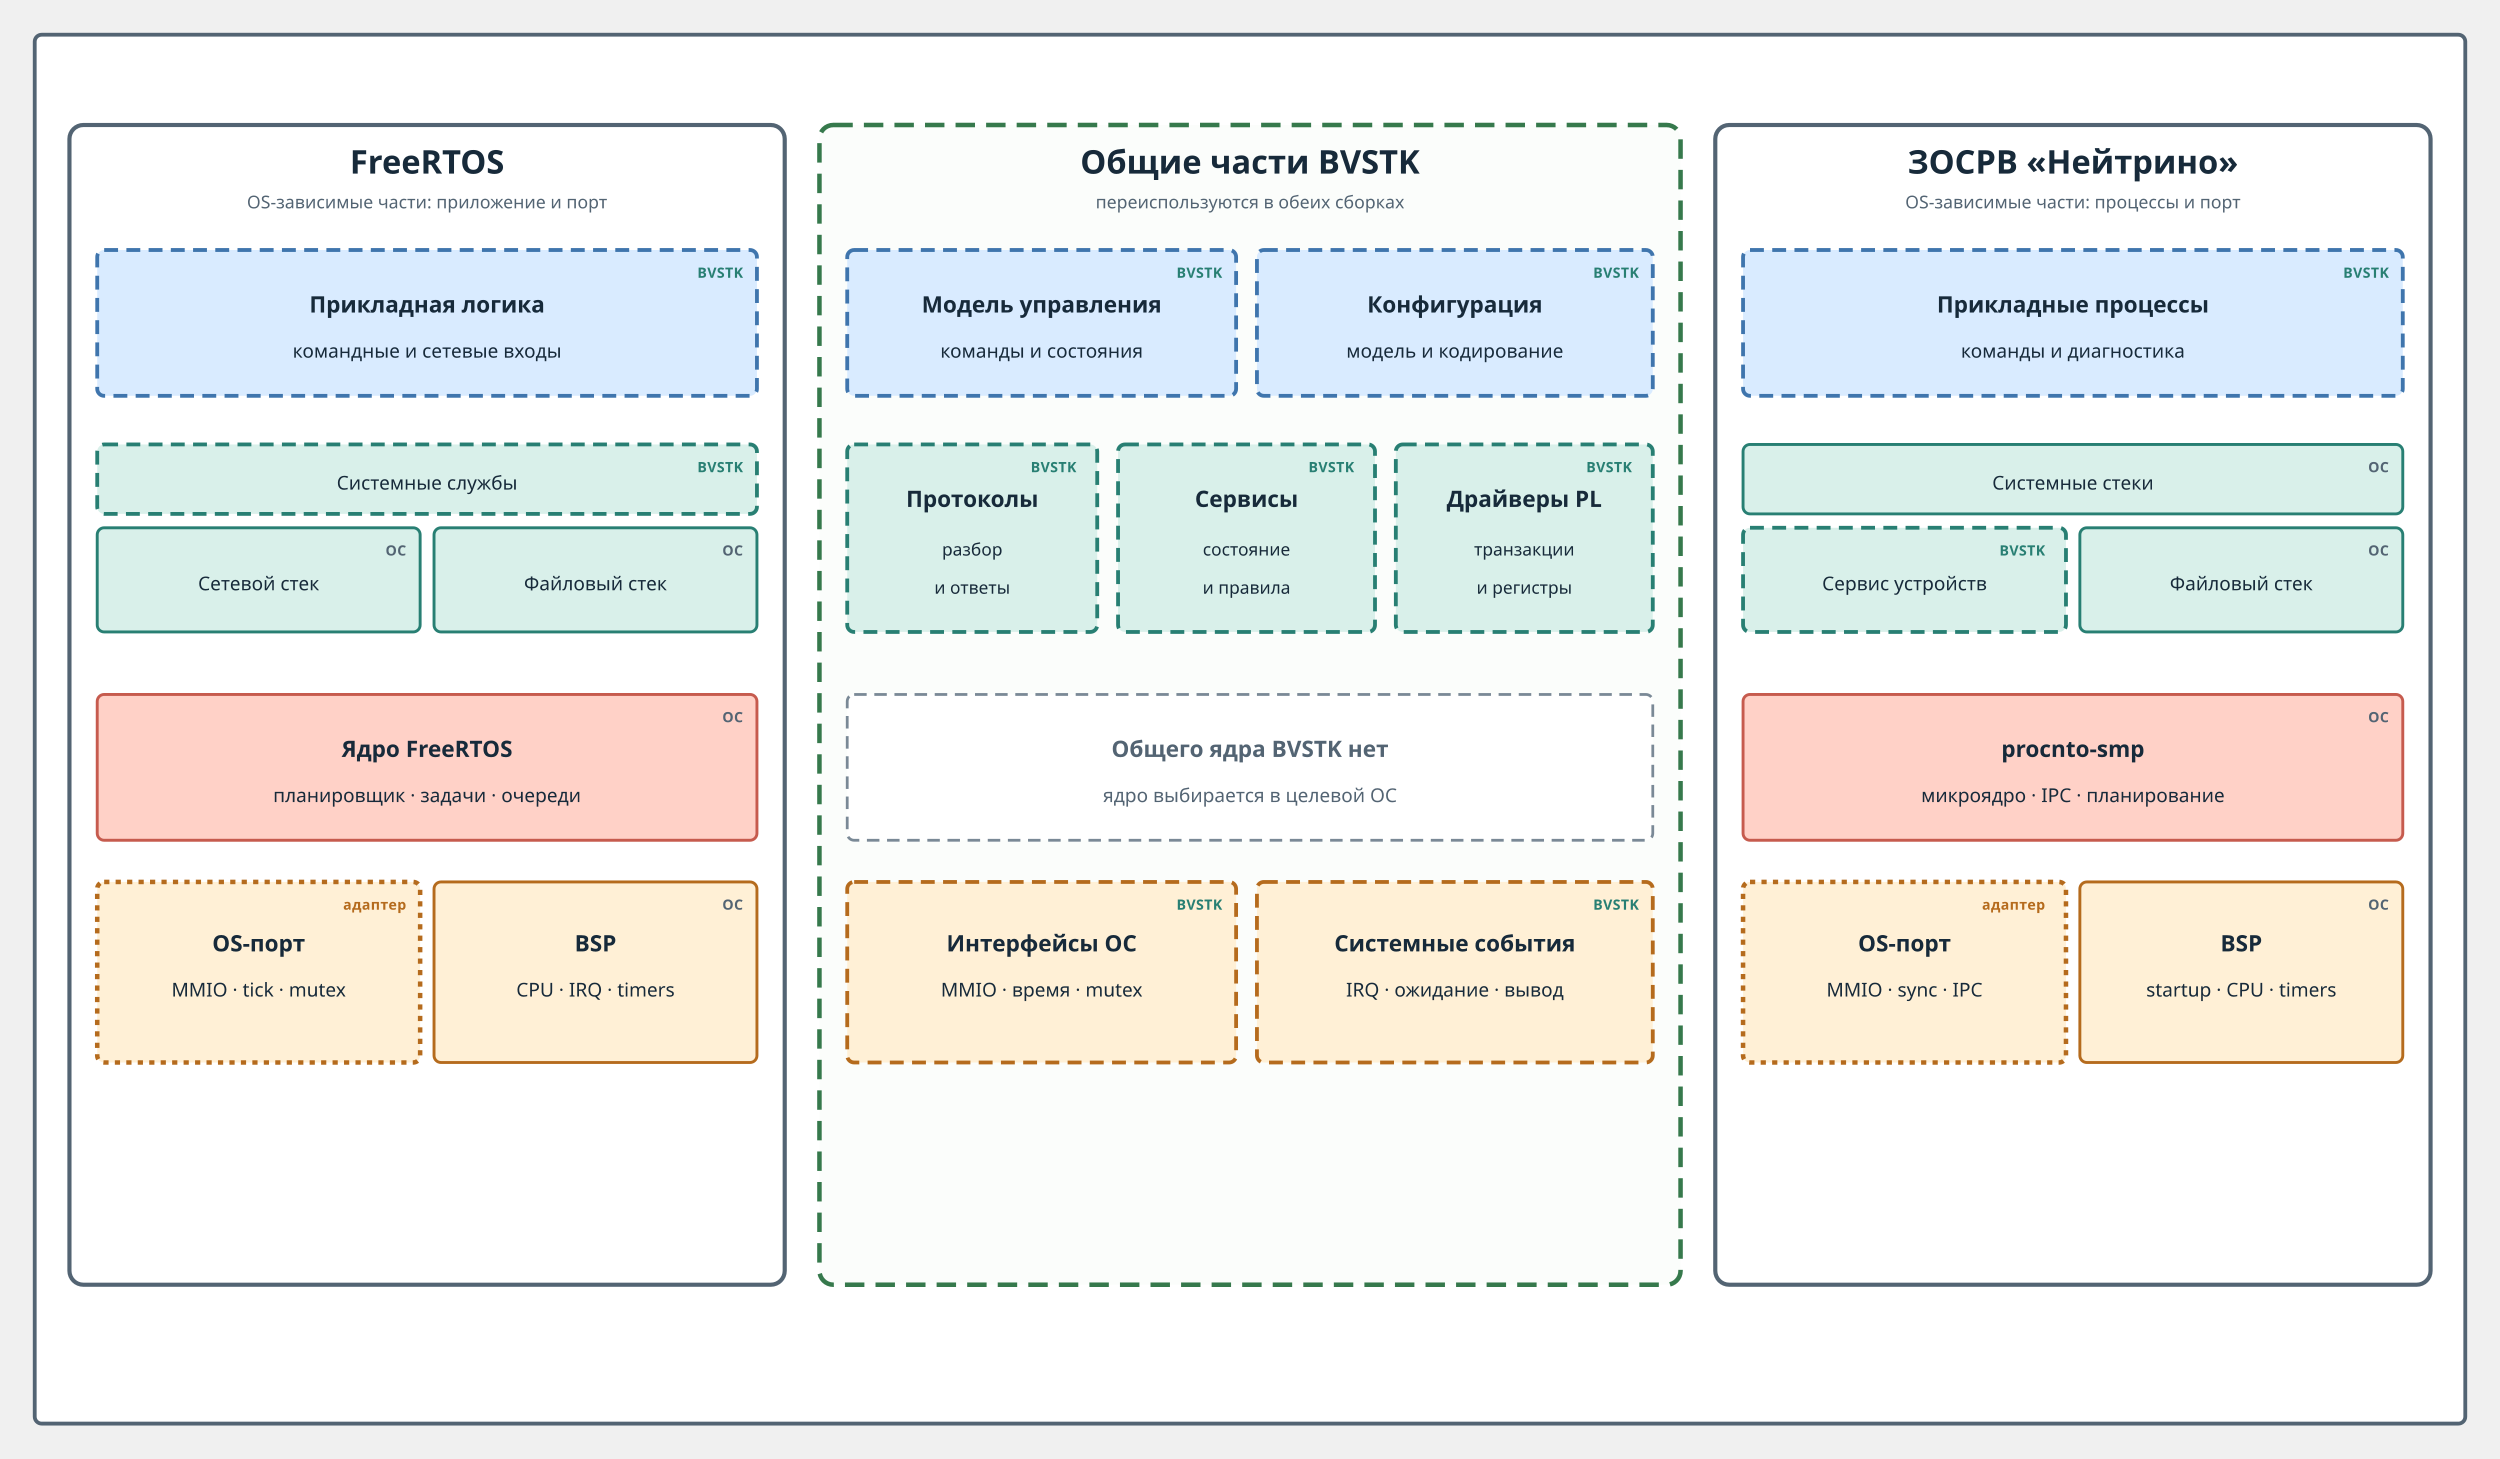
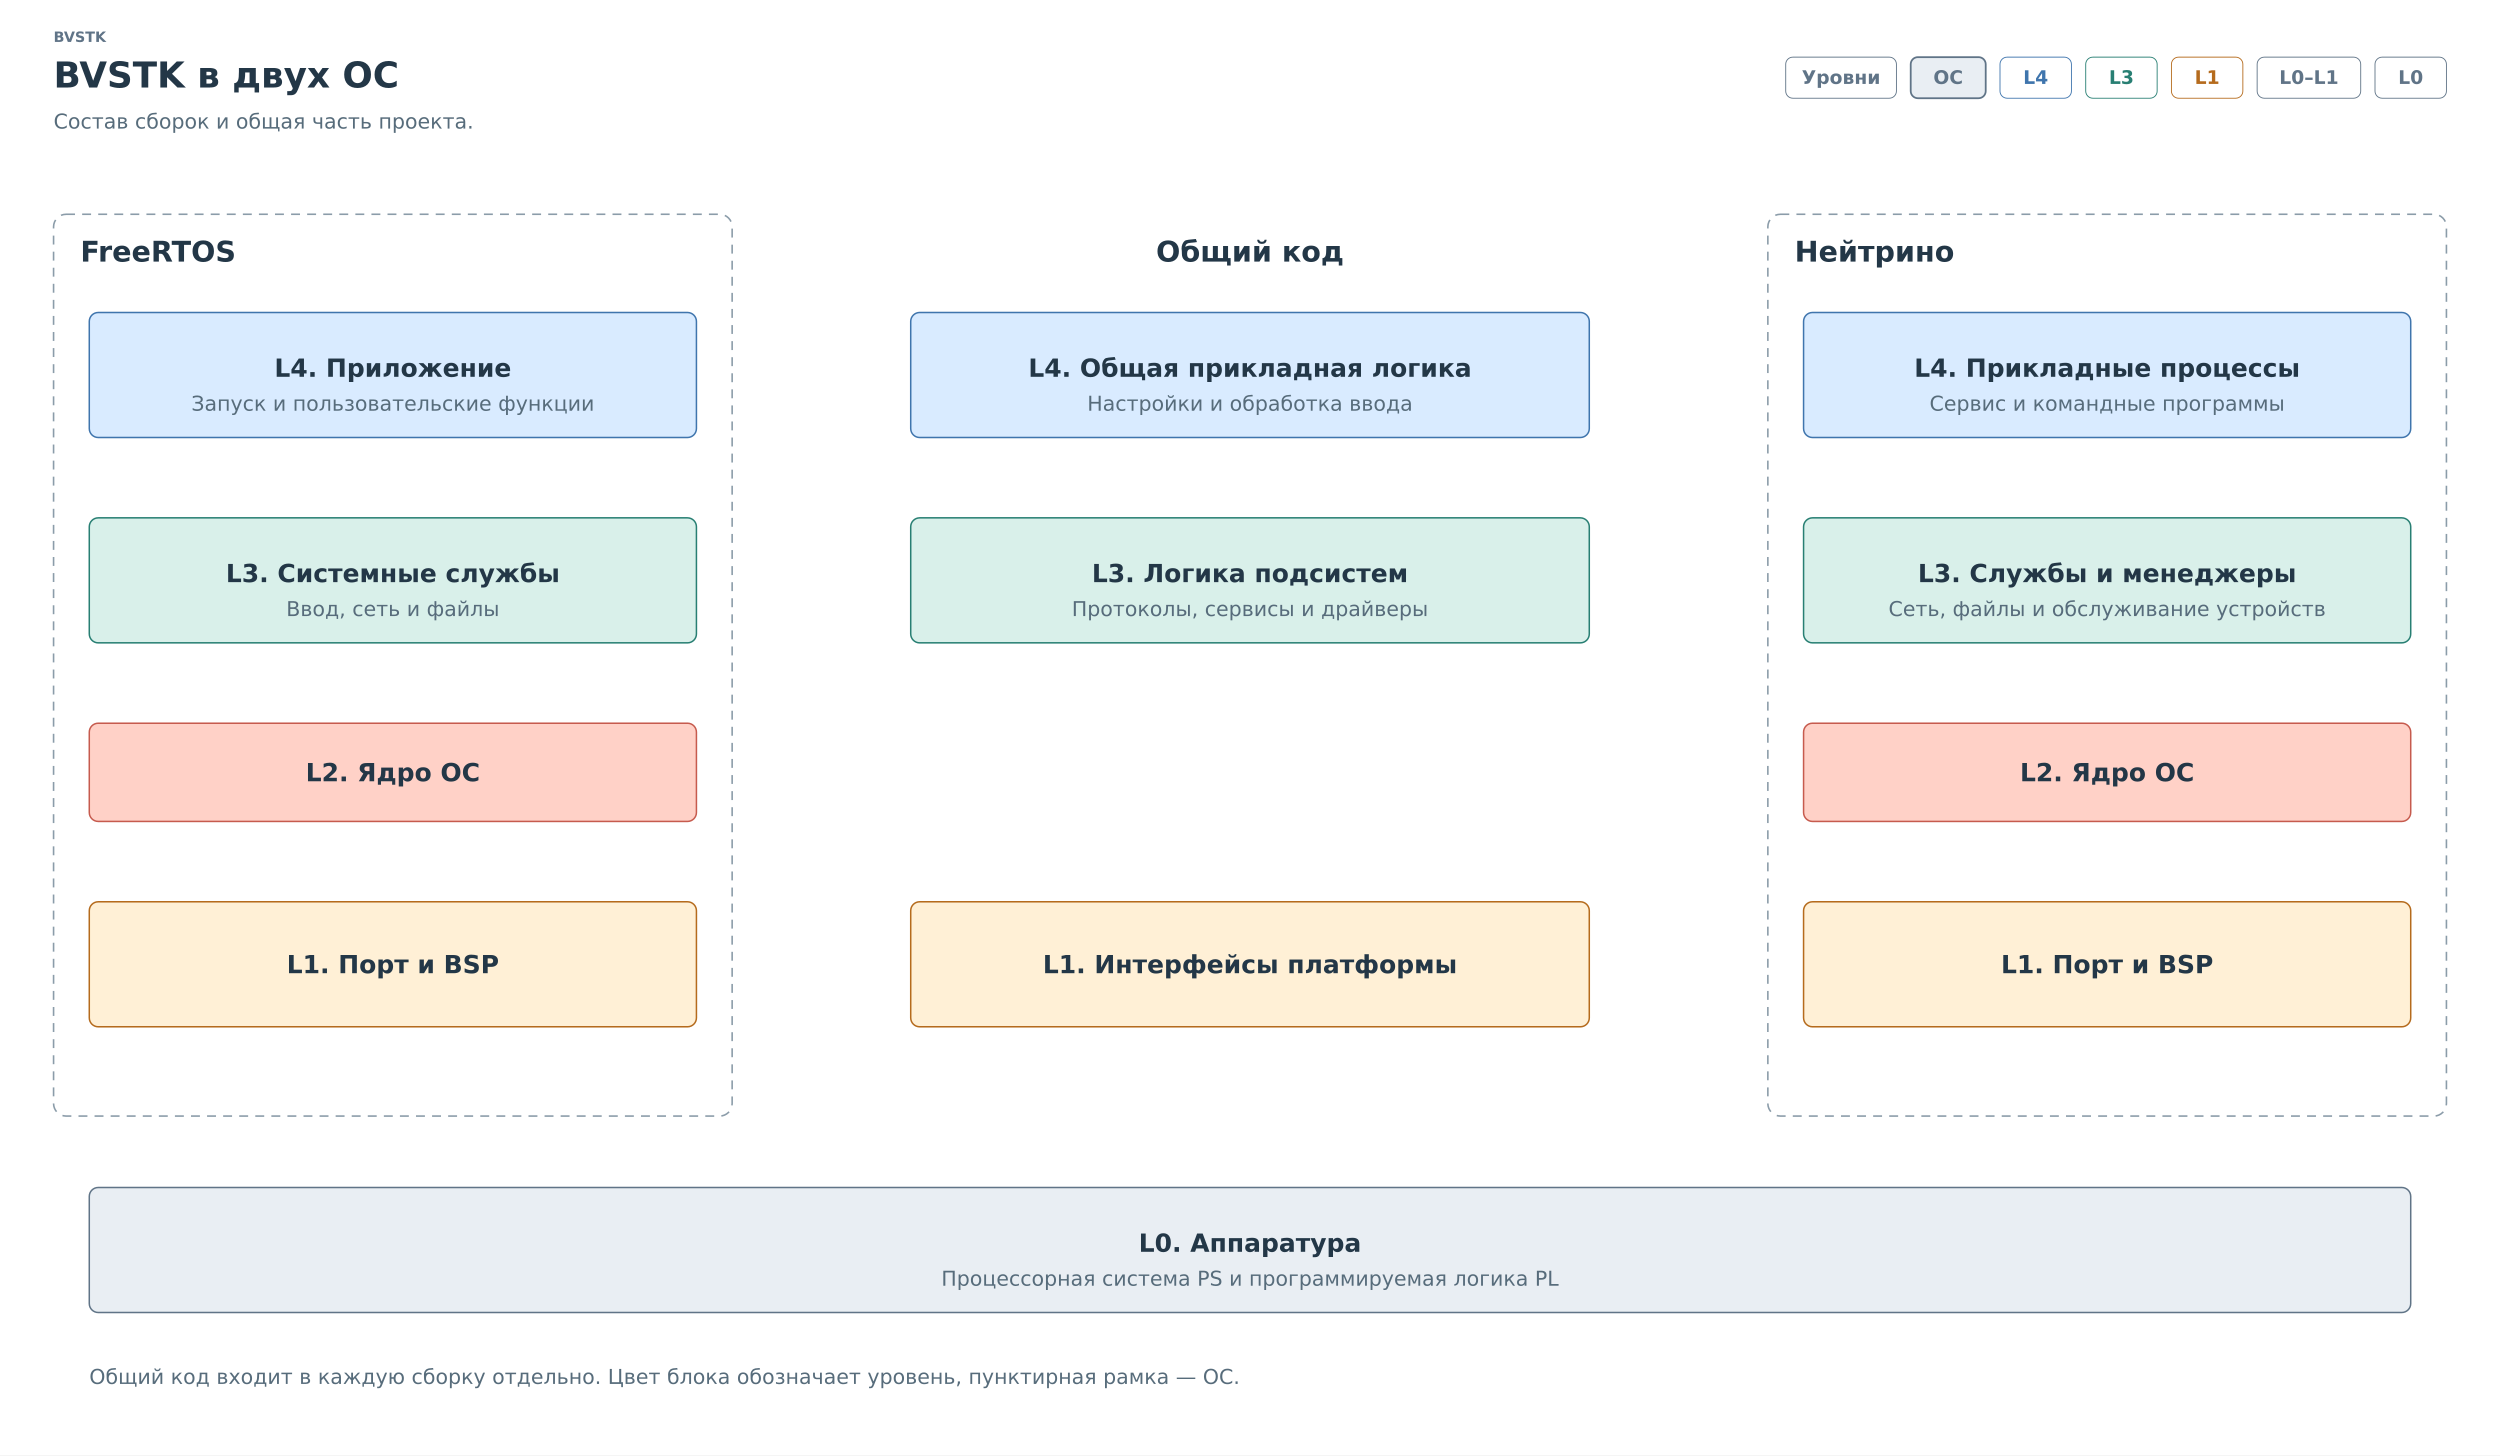
- <svg xmlns="http://www.w3.org/2000/svg" width="360mm" height="210mm" viewBox="0 0 360 210" version="1.1" id="bvstk-os-architecture">
-   <defs id="defs">
-     <style id="style">
-       text { font-family: "Noto Sans", "DejaVu Sans", sans-serif; fill: #172a3a; stroke: none; text-anchor: middle; }
-       .panel-title { font-size: 4.7px; font-weight: 700; }
-       .panel-subtitle { font-size: 2.55px; font-weight: 400; }
-       .module-title { font-size: 3.25px; font-weight: 700; }
-       .module-text { font-size: 2.75px; font-weight: 500; }
-       .module-small { font-size: 2.5px; font-weight: 500; }
-       .note { font-size: 2.65px; font-weight: 400; }
-       .origin { font-size: 2.05px; font-weight: 700; text-anchor: end; letter-spacing: 0.05px; }
-       .muted { fill: #536473; }
-       .left { text-anchor: start; }
-       .frame { fill: #ffffff; stroke: #536473; stroke-width: 0.55; stroke-linejoin: round; }
-       .os-panel { fill: #ffffff; stroke: #536473; stroke-width: 0.6; stroke-linejoin: round; }
-       .common-panel { fill: #fbfdfb; stroke: #36794c; stroke-width: 0.65; stroke-dasharray: 2.8 1.6; stroke-linejoin: round; }
-       .module { stroke-width: 0.42; stroke-linejoin: round; }
-       .native { stroke-dasharray: none; }
-       .bvstk { stroke-width: 0.55; stroke-dasharray: 2 1.2; }
-       .adapter { stroke-width: 0.65; stroke-dasharray: 0.75 0.9; }
-       .origin-os { fill: #536473; }
-       .origin-bvstk { fill: #287f73; }
-       .origin-adapter { fill: #b56b1d; }
-       .empty-module { fill: #ffffff; stroke: #7a8996; stroke-width: 0.4; stroke-dasharray: 1.8 1.1; stroke-linejoin: round; }
-       /* Единая палитра уровней из levels.svg и interaction-схем. */
-       .level-l0 { fill: #e9eef3; stroke: #607487; }
-       .level-l1 { fill: #fff0d6; stroke: #b56b1d; }
-       .level-l2 { fill: #ffd1c7; stroke: #c65b4e; }
-       .level-l3 { fill: #d9f0ea; stroke: #287f73; }
-       .level-l4 { fill: #d9ebff; stroke: #3f75ad; }
-     </style>
+ <svg xmlns="http://www.w3.org/2000/svg" xmlns:xlink="http://www.w3.org/1999/xlink" width="2800" height="1630" viewBox="0 0 2800 1630" id="bvstk-os-overview" role="img" aria-labelledby="title desc">
+   <defs>
+     <style>text{font-family:DejaVu Sans,sans-serif;fill:#233747;} a{cursor:pointer;} a:hover text{text-decoration:underline;} g:target&gt;rect{stroke-width:4;}</style>
  </defs>
-   <g id="sheet">
-     <rect id="frame" class="frame" x="5" y="5" width="350" height="200" rx="1" />
-     <g id="columns" transform="translate(0,-18)">
-       <rect id="freertos-panel" class="os-panel" x="10" y="36" width="103" height="167" rx="2" />
-       <rect id="common-panel" class="common-panel" x="118" y="36" width="124" height="167" rx="2" />
-       <rect id="neutrino-panel" class="os-panel" x="247" y="36" width="103" height="167" rx="2" />
-       <text id="freertos-title" class="panel-title" x="61.5" y="43">FreeRTOS</text>
-       <text id="freertos-subtitle" class="panel-subtitle muted" x="61.5" y="48">OS-зависимые части: приложение и порт</text>
-       <text id="common-title" class="panel-title" x="180" y="43">Общие части BVSTK</text>
-       <text id="common-subtitle" class="panel-subtitle muted" x="180" y="48">переиспользуются в обеих сборках</text>
-       <text id="neutrino-title" class="panel-title" x="298.5" y="43">ЗОСРВ «Нейтрино»</text>
-       <text id="neutrino-subtitle" class="panel-subtitle muted" x="298.5" y="48">OS-зависимые части: процессы и порт</text>
-       <rect id="f-l4-app" class="module level-l4 bvstk" x="14" y="54" width="95" height="21" rx="1" />
-       <text id="f-l4-app-title" class="module-title" x="61.5" y="63">Прикладная логика</text>
-       <text id="f-l4-app-text" class="module-text" x="61.5" y="69.5">командные и сетевые входы</text>
-       <text id="f-l4-app-origin" class="origin origin-bvstk" x="107" y="58">BVSTK</text>
-       <rect id="c-l4-model" class="module level-l4 bvstk" x="122" y="54" width="56" height="21" rx="1" />
-       <text id="c-l4-model-title" class="module-title" x="150" y="63">Модель управления</text>
-       <text id="c-l4-model-text" class="module-text" x="150" y="69.5">команды и состояния</text>
-       <text id="c-l4-model-origin" class="origin origin-bvstk" x="176" y="58">BVSTK</text>
-       <rect id="c-l4-config" class="module level-l4 bvstk" x="181" y="54" width="57" height="21" rx="1" />
-       <text id="c-l4-config-title" class="module-title" x="209.5" y="63">Конфигурация</text>
-       <text id="c-l4-config-text" class="module-text" x="209.5" y="69.5">модель и кодирование</text>
-       <text id="c-l4-config-origin" class="origin origin-bvstk" x="236" y="58">BVSTK</text>
-       <rect id="n-l4-app" class="module level-l4 bvstk" x="251" y="54" width="95" height="21" rx="1" />
-       <text id="n-l4-app-title" class="module-title" x="298.5" y="63">Прикладные процессы</text>
-       <text id="n-l4-app-text" class="module-text" x="298.5" y="69.5">команды и диагностика</text>
-       <text id="n-l4-app-origin" class="origin origin-bvstk" x="344" y="58">BVSTK</text>
-       <rect id="f-l3-services" class="module level-l3 bvstk" x="14" y="82" width="95" height="10" rx="1" />
-       <text id="f-l3-services-label" class="module-text" x="61.5" y="88.5">Системные службы</text>
-       <text id="f-l3-services-origin" class="origin origin-bvstk" x="107" y="86">BVSTK</text>
-       <rect id="f-l3-network" class="module level-l3 native" x="14" y="94" width="46.5" height="15" rx="1" />
-       <text id="f-l3-network-label" class="module-text" x="37.25" y="103">Сетевой стек</text>
-       <text id="f-l3-network-origin" class="origin origin-os" x="58.5" y="98">ОС</text>
-       <rect id="f-l3-files" class="module level-l3 native" x="62.5" y="94" width="46.5" height="15" rx="1" />
-       <text id="f-l3-files-label" class="module-text" x="85.75" y="103">Файловый стек</text>
-       <text id="f-l3-files-origin" class="origin origin-os" x="107" y="98">ОС</text>
-       <rect id="c-l3-protocols" class="module level-l3 bvstk" x="122" y="82" width="36" height="27" rx="1" />
-       <text id="c-l3-protocols-title" class="module-title" x="140" y="91">Протоколы</text>
-       <text id="c-l3-protocols-text" class="module-small" x="140" y="98">разбор</text>
-       <text id="c-l3-protocols-text-2" class="module-small" x="140" y="103.5">и ответы</text>
-       <text id="c-l3-protocols-origin" class="origin origin-bvstk" x="155" y="86">BVSTK</text>
-       <rect id="c-l3-services" class="module level-l3 bvstk" x="161" y="82" width="37" height="27" rx="1" />
-       <text id="c-l3-services-title" class="module-title" x="179.5" y="91">Сервисы</text>
-       <text id="c-l3-services-text" class="module-small" x="179.5" y="98">состояние</text>
-       <text id="c-l3-services-text-2" class="module-small" x="179.5" y="103.5">и правила</text>
-       <text id="c-l3-services-origin" class="origin origin-bvstk" x="195" y="86">BVSTK</text>
-       <rect id="c-l3-drivers" class="module level-l3 bvstk" x="201" y="82" width="37" height="27" rx="1" />
-       <text id="c-l3-drivers-title" class="module-title" x="219.5" y="91">Драйверы PL</text>
-       <text id="c-l3-drivers-text" class="module-small" x="219.5" y="98">транзакции</text>
-       <text id="c-l3-drivers-text-2" class="module-small" x="219.5" y="103.5">и регистры</text>
-       <text id="c-l3-drivers-origin" class="origin origin-bvstk" x="235" y="86">BVSTK</text>
-       <rect id="n-l3-services" class="module level-l3 native" x="251" y="82" width="95" height="10" rx="1" />
-       <text id="n-l3-services-label" class="module-text" x="298.5" y="88.5">Системные стеки</text>
-       <text id="n-l3-services-origin" class="origin origin-os" x="344" y="86">ОС</text>
-       <rect id="n-l3-resource" class="module level-l3 bvstk" x="251" y="94" width="46.5" height="15" rx="1" />
-       <text id="n-l3-resource-label" class="module-text" x="274.25" y="103">Сервис устройств</text>
-       <text id="n-l3-resource-origin" class="origin origin-bvstk" x="294.5" y="98">BVSTK</text>
-       <rect id="n-l3-files" class="module level-l3 native" x="299.5" y="94" width="46.5" height="15" rx="1" />
-       <text id="n-l3-files-label" class="module-text" x="322.75" y="103">Файловый стек</text>
-       <text id="n-l3-files-origin" class="origin origin-os" x="344" y="98">ОС</text>
-       <rect id="f-l2-kernel" class="module level-l2 native" x="14" y="118" width="95" height="21" rx="1" />
-       <text id="f-l2-kernel-title" class="module-title" x="61.5" y="127">Ядро FreeRTOS</text>
-       <text id="f-l2-kernel-text" class="module-text" x="61.5" y="133.5">планировщик · задачи · очереди</text>
-       <text id="f-l2-kernel-origin" class="origin origin-os" x="107" y="122">ОС</text>
-       <rect id="c-l2-empty" class="empty-module" x="122" y="118" width="116" height="21" rx="1" />
-       <text id="c-l2-empty-title" class="module-title muted" x="180" y="127">Общего ядра BVSTK нет</text>
-       <text id="c-l2-empty-text" class="module-text muted" x="180" y="133.5">ядро выбирается в целевой ОС</text>
-       <rect id="n-l2-kernel" class="module level-l2 native" x="251" y="118" width="95" height="21" rx="1" />
-       <text id="n-l2-kernel-title" class="module-title" x="298.5" y="127">procnto-smp</text>
-       <text id="n-l2-kernel-text" class="module-text" x="298.5" y="133.5">микроядро · IPC · планирование</text>
-       <text id="n-l2-kernel-origin" class="origin origin-os" x="344" y="122">ОС</text>
-       <rect id="f-l1-port" class="module level-l1 adapter" x="14" y="145" width="46.5" height="26" rx="1" />
-       <text id="f-l1-port-title" class="module-title" x="37.25" y="155">OS-порт</text>
-       <text id="f-l1-port-text" class="module-text" x="37.25" y="161.5">MMIO · tick · mutex</text>
-       <text id="f-l1-port-origin" class="origin origin-adapter" x="58.5" y="149">адаптер</text>
-       <rect id="f-l1-bsp" class="module level-l1 native" x="62.5" y="145" width="46.5" height="26" rx="1" />
-       <text id="f-l1-bsp-title" class="module-title" x="85.75" y="155">BSP</text>
-       <text id="f-l1-bsp-text" class="module-text" x="85.75" y="161.5">CPU · IRQ · timers</text>
-       <text id="f-l1-bsp-origin" class="origin origin-os" x="107" y="149">ОС</text>
-       <rect id="c-l1-interfaces" class="module level-l1 bvstk" x="122" y="145" width="56" height="26" rx="1" />
-       <text id="c-l1-interfaces-title" class="module-title" x="150" y="155">Интерфейсы ОС</text>
-       <text id="c-l1-interfaces-text" class="module-text" x="150" y="161.5">MMIO · время · mutex</text>
-       <text id="c-l1-interfaces-origin" class="origin origin-bvstk" x="176" y="149">BVSTK</text>
-       <rect id="c-l1-events" class="module level-l1 bvstk" x="181" y="145" width="57" height="26" rx="1" />
-       <text id="c-l1-events-title" class="module-title" x="209.5" y="155">Системные события</text>
-       <text id="c-l1-events-text" class="module-text" x="209.5" y="161.5">IRQ · ожидание · вывод</text>
-       <text id="c-l1-events-origin" class="origin origin-bvstk" x="236" y="149">BVSTK</text>
-       <rect id="n-l1-port" class="module level-l1 adapter" x="251" y="145" width="46.5" height="26" rx="1" />
-       <text id="n-l1-port-title" class="module-title" x="274.25" y="155">OS-порт</text>
-       <text id="n-l1-port-text" class="module-text" x="274.25" y="161.5">MMIO · sync · IPC</text>
-       <text id="n-l1-port-origin" class="origin origin-adapter" x="294.5" y="149">адаптер</text>
-       <rect id="n-l1-bsp" class="module level-l1 native" x="299.5" y="145" width="46.5" height="26" rx="1" />
-       <text id="n-l1-bsp-title" class="module-title" x="322.75" y="155">BSP</text>
-       <text id="n-l1-bsp-text" class="module-text" x="322.75" y="161.5">startup · CPU · timers</text>
-       <text id="n-l1-bsp-origin" class="origin origin-os" x="344" y="149">ОС</text>
+   <rect id="page" x="0" y="0" width="2800" height="1630" fill="white" />
+   <text x="60" y="47" font-size="16" font-weight="700" text-anchor="start" style="fill:#607487">BVSTK</text>
+   <text x="60" y="98" font-size="40" font-weight="700" text-anchor="start" style="fill:#233747">BVSTK в двух ОС</text>
+   <text x="60" y="144" font-size="23" font-weight="400" text-anchor="start" style="fill:#576c7b">Состав сборок и общая часть проекта.</text>
+   <g id="series-navigation" data-kind="navigation">
+     <a data-navigation="sheet" xlink:href="levels.svg">
+       <rect x="2000" y="64" width="124" height="46" rx="8" fill="white" stroke="#607487" stroke-width="1" />
+       <text x="2062.0" y="94" font-size="21" font-weight="700" text-anchor="middle" style="fill:#607487">Уровни</text>
+     </a>
+     <a data-navigation="sheet" xlink:href="architecture_bvstk_os.svg">
+       <rect x="2140" y="64" width="84" height="46" rx="8" fill="#e9eef3" stroke="#607487" stroke-width="2" />
+       <text x="2182.0" y="94" font-size="21" font-weight="700" text-anchor="middle" style="fill:#607487">ОС</text>
+     </a>
+     <a data-navigation="sheet" xlink:href="architecture_bvstk_l4.svg">
+       <rect x="2240" y="64" width="80" height="46" rx="8" fill="white" stroke="#3f75ad" stroke-width="1" />
+       <text x="2280.0" y="94" font-size="21" font-weight="700" text-anchor="middle" style="fill:#3f75ad">L4</text>
+     </a>
+     <a data-navigation="sheet" xlink:href="architecture_bvstk_l3.svg">
+       <rect x="2336" y="64" width="80" height="46" rx="8" fill="white" stroke="#287f73" stroke-width="1" />
+       <text x="2376.0" y="94" font-size="21" font-weight="700" text-anchor="middle" style="fill:#287f73">L3</text>
+     </a>
+     <a data-navigation="sheet" xlink:href="architecture_bvstk_l1.svg">
+       <rect x="2432" y="64" width="80" height="46" rx="8" fill="white" stroke="#b56b1d" stroke-width="1" />
+       <text x="2472.0" y="94" font-size="21" font-weight="700" text-anchor="middle" style="fill:#b56b1d">L1</text>
+     </a>
+     <a data-navigation="sheet" xlink:href="architecture_bvstk_l0_l1.svg">
+       <rect x="2528" y="64" width="116" height="46" rx="8" fill="white" stroke="#607487" stroke-width="1" />
+       <text x="2586.0" y="94" font-size="21" font-weight="700" text-anchor="middle" style="fill:#607487">L0–L1</text>
+     </a>
+     <a data-navigation="sheet" xlink:href="architecture_bvstk_ps_pl.svg">
+       <rect x="2660" y="64" width="80" height="46" rx="8" fill="white" stroke="#607487" stroke-width="1" />
+       <text x="2700.0" y="94" font-size="21" font-weight="700" text-anchor="middle" style="fill:#607487">L0</text>
+     </a>
+   </g>
+   <g id="freertos-region" data-kind="ownership-region" data-ownership="freertos">
+     <rect x="60" y="240" width="760" height="1010" rx="14" fill="none" stroke="#8b9ca9" stroke-width="1.8" stroke-dasharray="10 8" />
+     <text x="90" y="293" font-size="32" font-weight="700" text-anchor="start" style="fill:#233747">FreeRTOS</text>
+     <g id="f-apps" data-kind="layer-summary" data-layer="L4" data-ownership="freertos" data-label="L4. Приложение" data-target="architecture_bvstk_l4.svg#freertos-region">
+       <rect x="100" y="350" width="680" height="140" rx="10" fill="#d9ebff" stroke="#3f75ad" stroke-width="1.7" />
+       <a data-navigation="detail" data-ref-node="f-apps" xlink:href="architecture_bvstk_l4.svg#freertos-region">
+         <text x="440.0" y="422.0" font-size="28" font-weight="700" text-anchor="middle" style="fill:#233747">L4. Приложение</text>
+       </a>
+       <text x="440.0" y="460.0" font-size="23" font-weight="400" text-anchor="middle" style="fill:#576c7b">Запуск и пользовательские функции</text>
+     </g>
+     <g id="f-services" data-kind="layer-summary" data-layer="L3" data-ownership="freertos" data-label="L3. Системные службы" data-target="architecture_bvstk_l3.svg#freertos-region">
+       <rect x="100" y="580" width="680" height="140" rx="10" fill="#d9f0ea" stroke="#287f73" stroke-width="1.7" />
+       <a data-navigation="detail" data-ref-node="f-services" xlink:href="architecture_bvstk_l3.svg#freertos-region">
+         <text x="440.0" y="652.0" font-size="28" font-weight="700" text-anchor="middle" style="fill:#233747">L3. Системные службы</text>
+       </a>
+       <text x="440.0" y="690.0" font-size="23" font-weight="400" text-anchor="middle" style="fill:#576c7b">Ввод, сеть и файлы</text>
+     </g>
+     <g id="f-kernel" data-kind="layer-summary" data-layer="L2" data-ownership="freertos" data-label="L2. Ядро ОС" data-target="architecture_bvstk_l1.svg#f-kernel">
+       <rect x="100" y="810" width="680" height="110" rx="10" fill="#ffd1c7" stroke="#c65b4e" stroke-width="1.7" />
+       <a data-navigation="detail" data-ref-node="f-kernel" xlink:href="architecture_bvstk_l1.svg#f-kernel">
+         <text x="440.0" y="875.0" font-size="28" font-weight="700" text-anchor="middle" style="fill:#233747">L2. Ядро ОС</text>
+       </a>
+     </g>
+     <g id="f-port" data-kind="layer-summary" data-layer="L1" data-ownership="freertos" data-label="L1. Порт и BSP" data-target="architecture_bvstk_l1.svg#freertos-region">
+       <rect x="100" y="1010" width="680" height="140" rx="10" fill="#fff0d6" stroke="#b56b1d" stroke-width="1.7" />
+       <a data-navigation="detail" data-ref-node="f-port" xlink:href="architecture_bvstk_l1.svg#freertos-region">
+         <text x="440.0" y="1090.0" font-size="28" font-weight="700" text-anchor="middle" style="fill:#233747">L1. Порт и BSP</text>
+       </a>
    </g>
  </g>
+   <g id="neutrino-region" data-kind="ownership-region" data-ownership="neutrino">
+     <rect x="1980" y="240" width="760" height="1010" rx="14" fill="none" stroke="#8b9ca9" stroke-width="1.8" stroke-dasharray="10 8" />
+     <text x="2010" y="293" font-size="32" font-weight="700" text-anchor="start" style="fill:#233747">Нейтрино</text>
+     <g id="n-apps" data-kind="layer-summary" data-layer="L4" data-ownership="neutrino" data-label="L4. Прикладные процессы" data-target="architecture_bvstk_l4.svg#neutrino-region">
+       <rect x="2020" y="350" width="680" height="140" rx="10" fill="#d9ebff" stroke="#3f75ad" stroke-width="1.7" />
+       <a data-navigation="detail" data-ref-node="n-apps" xlink:href="architecture_bvstk_l4.svg#neutrino-region">
+         <text x="2360.0" y="422.0" font-size="28" font-weight="700" text-anchor="middle" style="fill:#233747">L4. Прикладные процессы</text>
+       </a>
+       <text x="2360.0" y="460.0" font-size="23" font-weight="400" text-anchor="middle" style="fill:#576c7b">Сервис и командные программы</text>
+     </g>
+     <g id="n-services" data-kind="layer-summary" data-layer="L3" data-ownership="neutrino" data-label="L3. Службы и менеджеры" data-target="architecture_bvstk_l3.svg#neutrino-region">
+       <rect x="2020" y="580" width="680" height="140" rx="10" fill="#d9f0ea" stroke="#287f73" stroke-width="1.7" />
+       <a data-navigation="detail" data-ref-node="n-services" xlink:href="architecture_bvstk_l3.svg#neutrino-region">
+         <text x="2360.0" y="652.0" font-size="28" font-weight="700" text-anchor="middle" style="fill:#233747">L3. Службы и менеджеры</text>
+       </a>
+       <text x="2360.0" y="690.0" font-size="23" font-weight="400" text-anchor="middle" style="fill:#576c7b">Сеть, файлы и обслуживание устройств</text>
+     </g>
+     <g id="n-kernel" data-kind="layer-summary" data-layer="L2" data-ownership="neutrino" data-label="L2. Ядро ОС" data-target="architecture_bvstk_l1.svg#n-kernel">
+       <rect x="2020" y="810" width="680" height="110" rx="10" fill="#ffd1c7" stroke="#c65b4e" stroke-width="1.7" />
+       <a data-navigation="detail" data-ref-node="n-kernel" xlink:href="architecture_bvstk_l1.svg#n-kernel">
+         <text x="2360.0" y="875.0" font-size="28" font-weight="700" text-anchor="middle" style="fill:#233747">L2. Ядро ОС</text>
+       </a>
+     </g>
+     <g id="n-port" data-kind="layer-summary" data-layer="L1" data-ownership="neutrino" data-label="L1. Порт и BSP" data-target="architecture_bvstk_l1.svg#neutrino-region">
+       <rect x="2020" y="1010" width="680" height="140" rx="10" fill="#fff0d6" stroke="#b56b1d" stroke-width="1.7" />
+       <a data-navigation="detail" data-ref-node="n-port" xlink:href="architecture_bvstk_l1.svg#neutrino-region">
+         <text x="2360.0" y="1090.0" font-size="28" font-weight="700" text-anchor="middle" style="fill:#233747">L1. Порт и BSP</text>
+       </a>
+     </g>
+   </g>
+   <g id="common-region" data-kind="ownership-region" data-ownership="common">
+     <text x="1400" y="293" font-size="32" font-weight="700" text-anchor="middle" style="fill:#233747">Общий код</text>
+     <g id="common-app" data-kind="layer-summary" data-layer="L4" data-ownership="common" data-label="L4. Общая прикладная логика" data-target="architecture_bvstk_l4.svg#common-region">
+       <rect x="1020" y="350" width="760" height="140" rx="10" fill="#d9ebff" stroke="#3f75ad" stroke-width="1.7" />
+       <a data-navigation="detail" data-ref-node="common-app" xlink:href="architecture_bvstk_l4.svg#common-region">
+         <text x="1400.0" y="422.0" font-size="28" font-weight="700" text-anchor="middle" style="fill:#233747">L4. Общая прикладная логика</text>
+       </a>
+       <text x="1400.0" y="460.0" font-size="23" font-weight="400" text-anchor="middle" style="fill:#576c7b">Настройки и обработка ввода</text>
+     </g>
+     <g id="common-services" data-kind="layer-summary" data-layer="L3" data-ownership="common" data-label="L3. Логика подсистем" data-target="architecture_bvstk_l3.svg#common-region">
+       <rect x="1020" y="580" width="760" height="140" rx="10" fill="#d9f0ea" stroke="#287f73" stroke-width="1.7" />
+       <a data-navigation="detail" data-ref-node="common-services" xlink:href="architecture_bvstk_l3.svg#common-region">
+         <text x="1400.0" y="652.0" font-size="28" font-weight="700" text-anchor="middle" style="fill:#233747">L3. Логика подсистем</text>
+       </a>
+       <text x="1400.0" y="690.0" font-size="23" font-weight="400" text-anchor="middle" style="fill:#576c7b">Протоколы, сервисы и драйверы</text>
+     </g>
+     <g id="common-platform" data-kind="layer-summary" data-layer="L1" data-ownership="common" data-label="L1. Интерфейсы платформы" data-target="architecture_bvstk_l1.svg#common-region">
+       <rect x="1020" y="1010" width="760" height="140" rx="10" fill="#fff0d6" stroke="#b56b1d" stroke-width="1.7" />
+       <a data-navigation="detail" data-ref-node="common-platform" xlink:href="architecture_bvstk_l1.svg#common-region">
+         <text x="1400.0" y="1090.0" font-size="28" font-weight="700" text-anchor="middle" style="fill:#233747">L1. Интерфейсы платформы</text>
+       </a>
+     </g>
+     <g id="hardware" data-kind="layer-summary" data-layer="L0" data-ownership="common" data-label="L0. Аппаратура" data-target="architecture_bvstk_l0_l1.svg#hardware-panel">
+       <rect x="100" y="1330" width="2600" height="140" rx="10" fill="#e9eef3" stroke="#607487" stroke-width="1.7" />
+       <a data-navigation="detail" data-ref-node="hardware" xlink:href="architecture_bvstk_l0_l1.svg#hardware-panel">
+         <text x="1400.0" y="1402.0" font-size="28" font-weight="700" text-anchor="middle" style="fill:#233747">L0. Аппаратура</text>
+       </a>
+       <text x="1400.0" y="1440.0" font-size="23" font-weight="400" text-anchor="middle" style="fill:#576c7b">Процессорная система PS и программируемая логика PL</text>
+     </g>
+   </g>
+   <view id="os-kernels" viewBox="60 750 2680 230" />
+   <text x="100" y="1550" font-size="23" font-weight="400" text-anchor="start" style="fill:#576c7b">Общий код входит в каждую сборку отдельно. Цвет блока обозначает уровень, пунктирная рамка — ОС.</text>
</svg>
